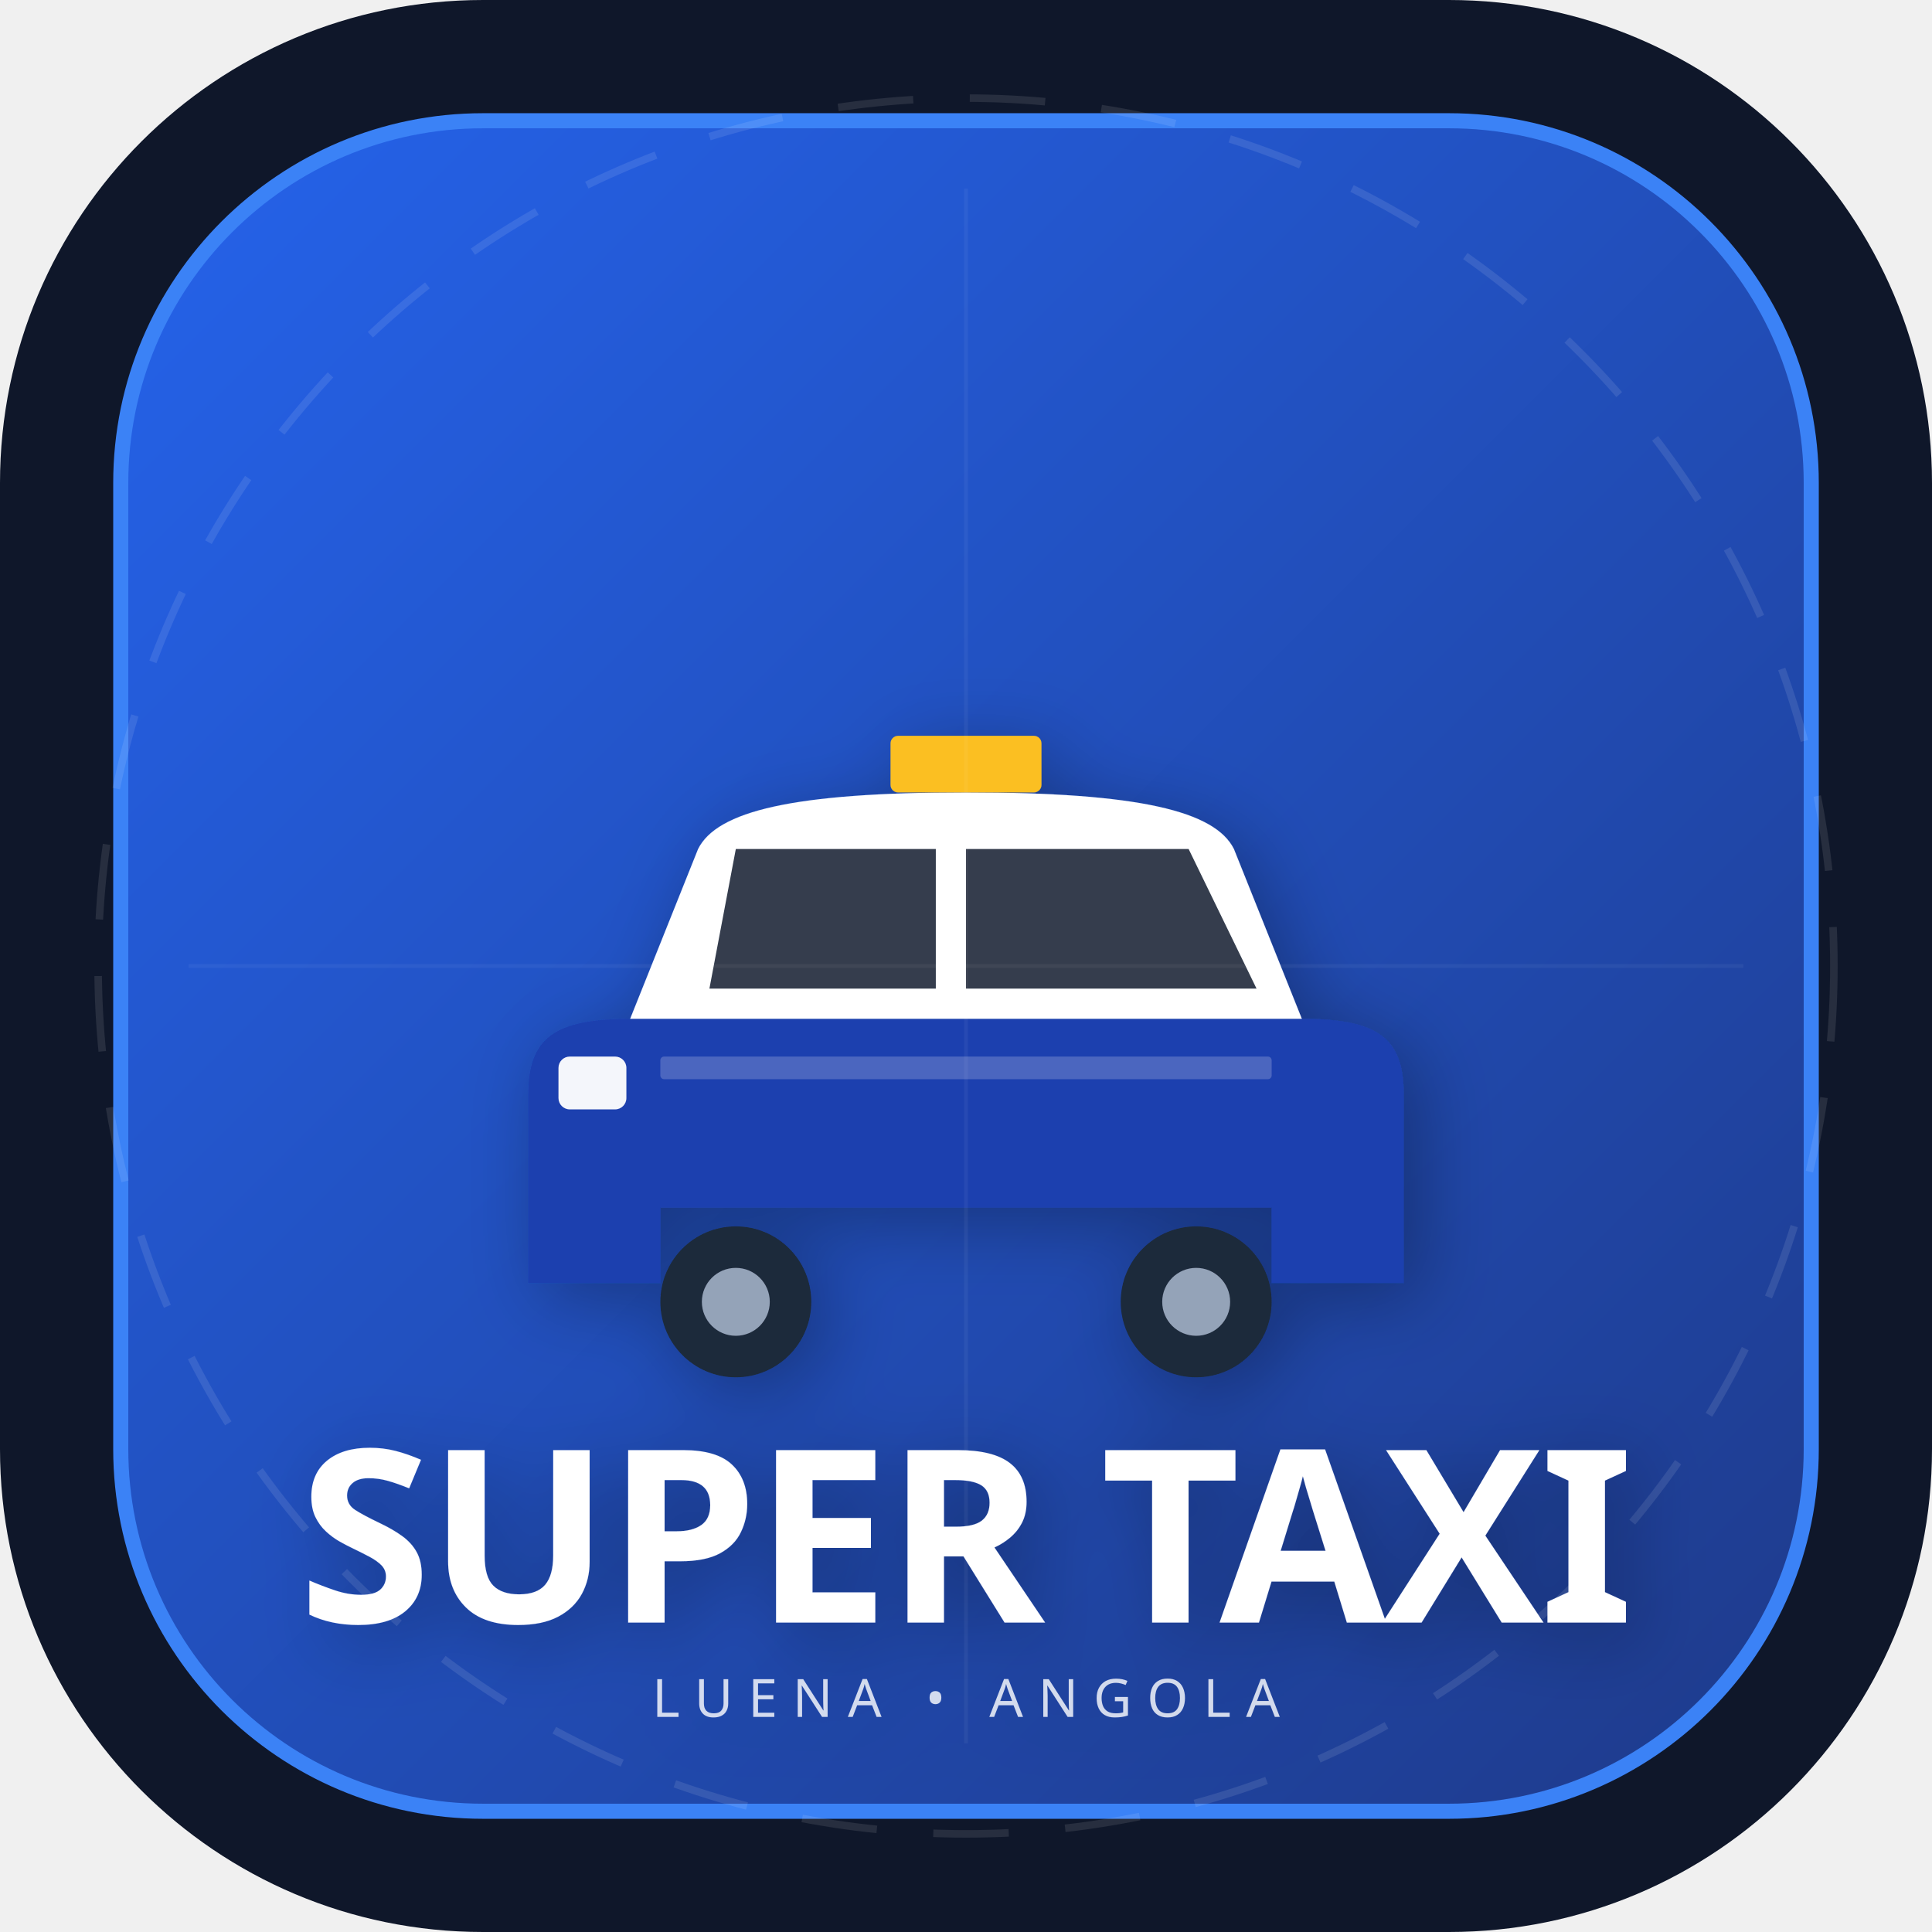
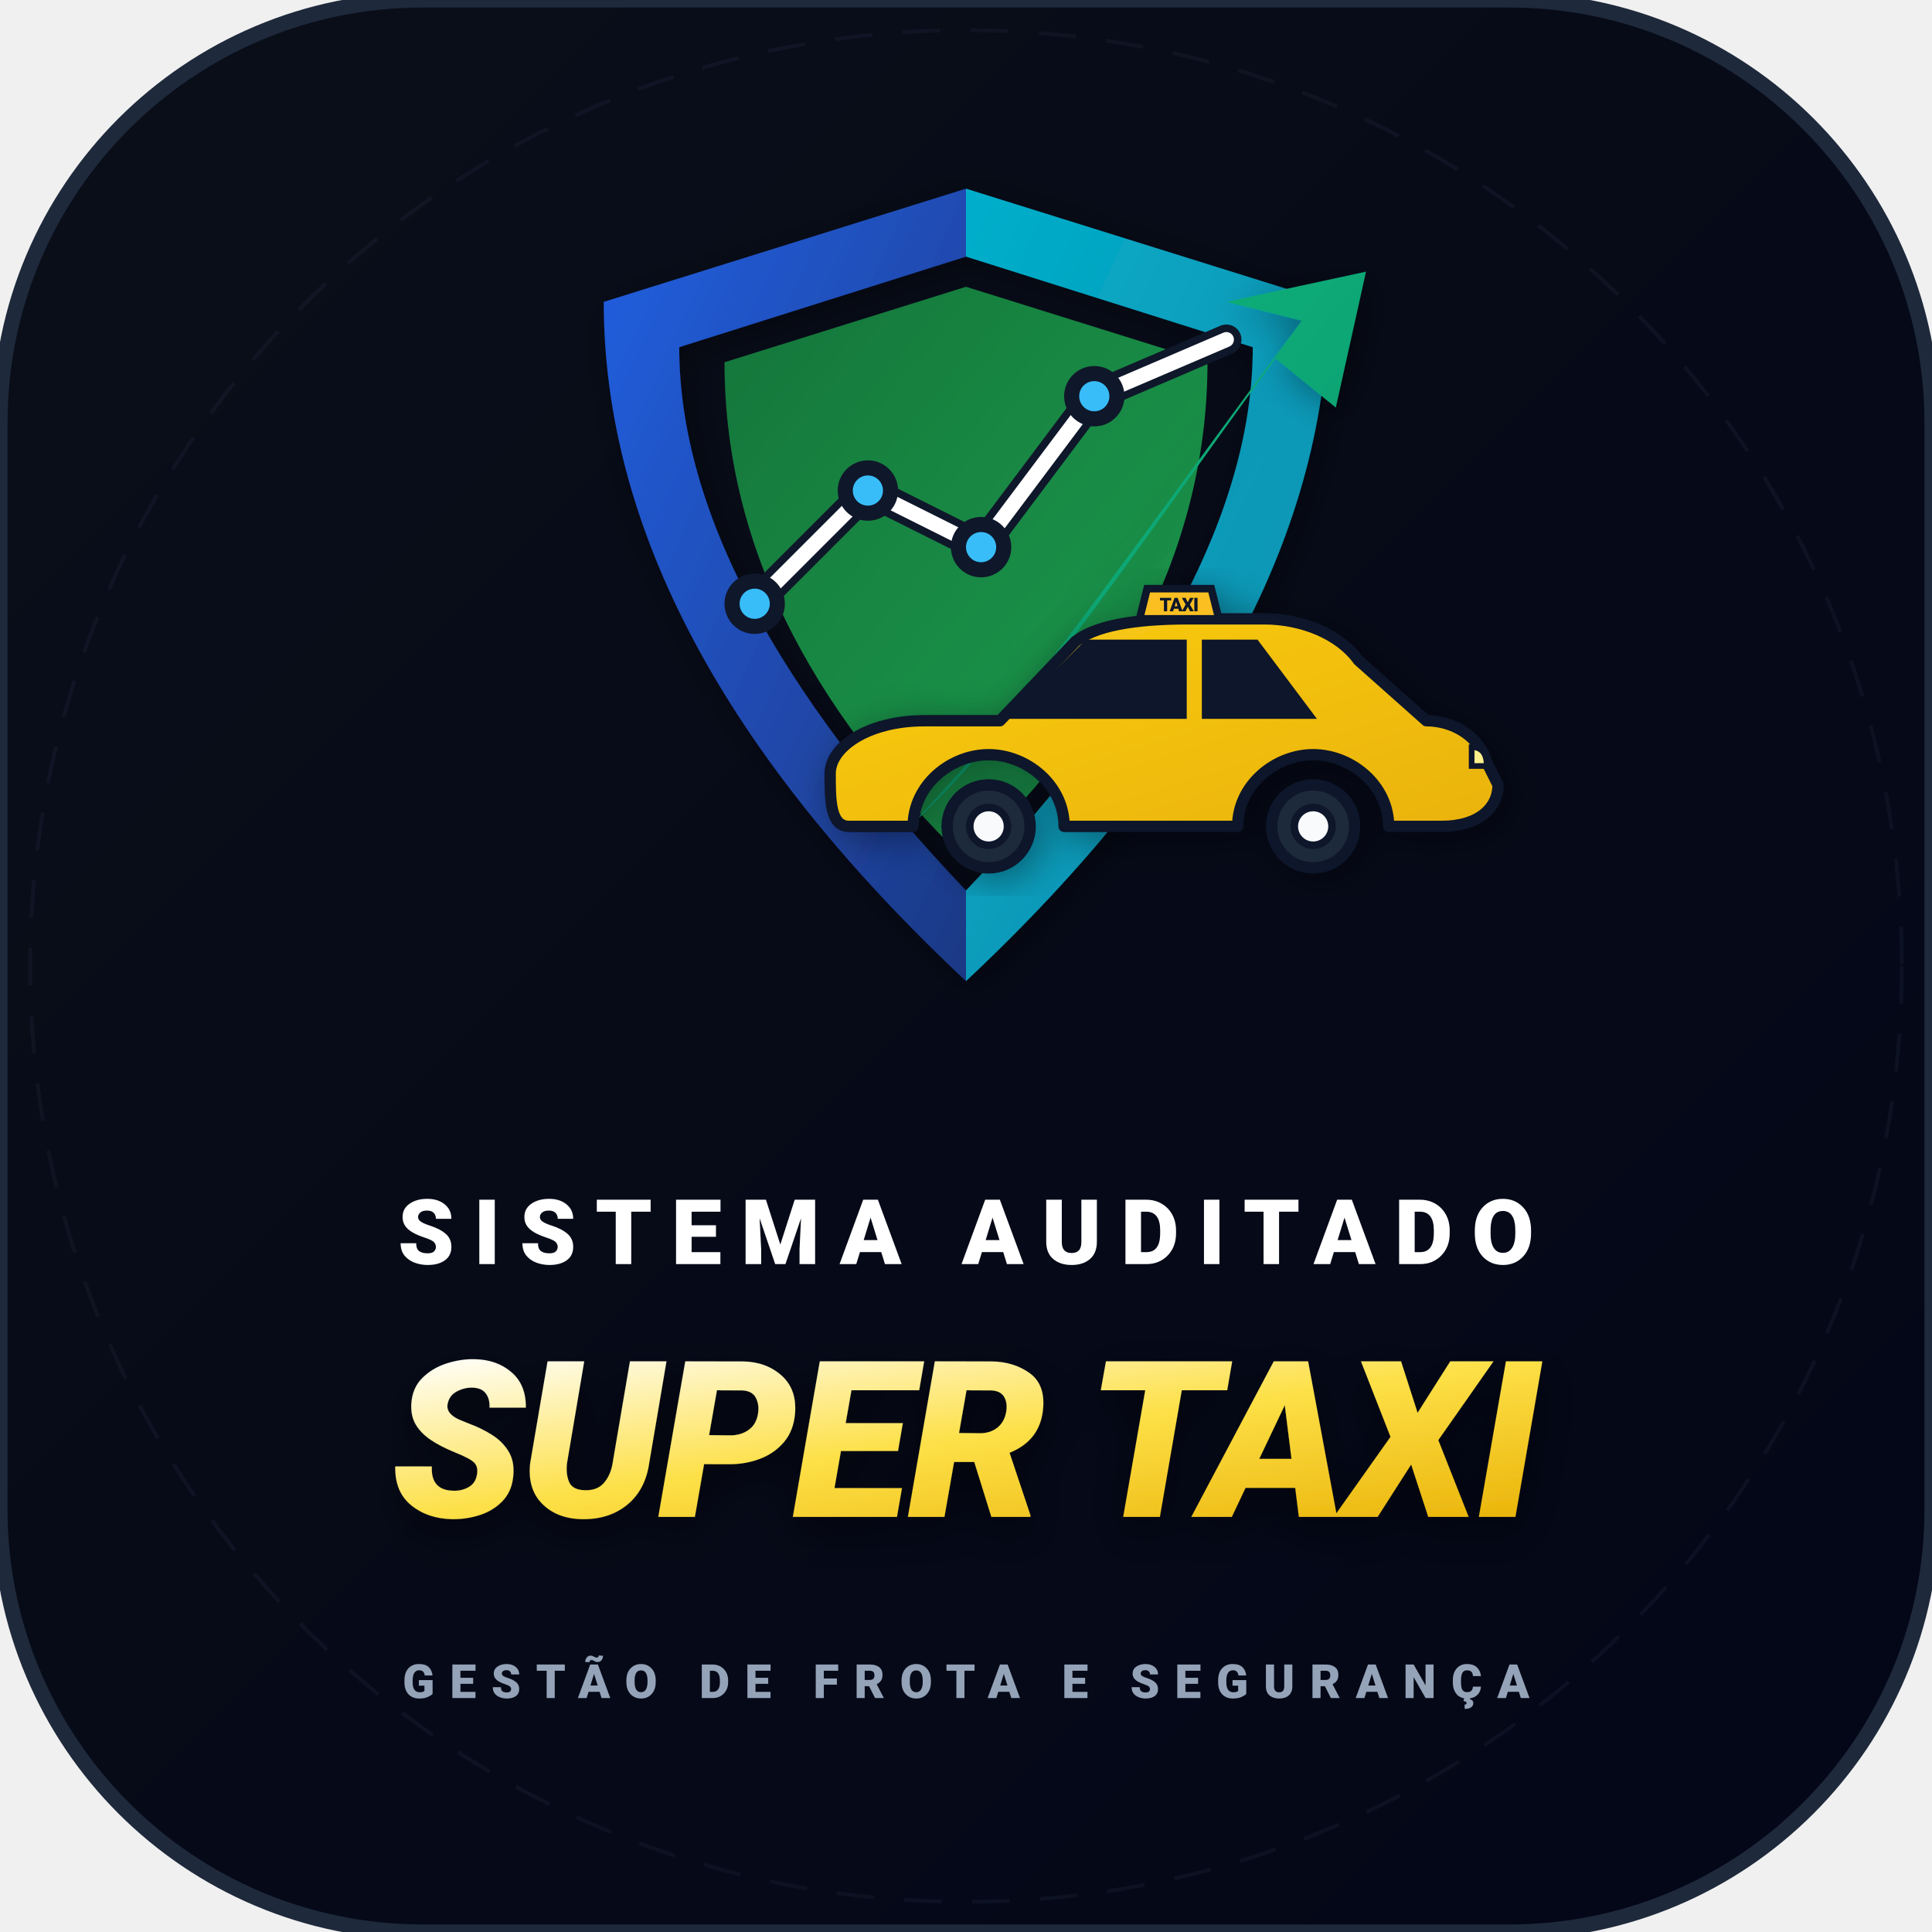
<svg xmlns="http://www.w3.org/2000/svg" width="512" height="512" viewBox="0 0 512 512" fill="none">
  <defs>
-     <linearGradient id="logo-grad" x1="0%" y1="0%" x2="100%" y2="100%">
+     <linearGradient id="bgGrad" x1="0%" y1="0%" x2="100%" y2="100%">
+       <stop offset="0%" style="stop-color:#0B0F19;stop-opacity:1" />
+       <stop offset="100%" style="stop-color:#020617;stop-opacity:1" />
+     </linearGradient>
+     <linearGradient id="shieldLeftGrad" x1="0%" y1="0%" x2="100%" y2="100%">
      <stop offset="0%" style="stop-color:#2563EB;stop-opacity:1" />
      <stop offset="100%" style="stop-color:#1E3A8A;stop-opacity:1" />
    </linearGradient>
-     <filter id="logo-shadow" x="-20%" y="-20%" width="140%" height="140%">
-       <feGaussianBlur in="SourceAlpha" stdDeviation="10" />
-       <feOffset dx="4" dy="4" result="offsetblur" />
+     <linearGradient id="shieldRightGrad" x1="0%" y1="0%" x2="100%" y2="100%">
+       <stop offset="0%" style="stop-color:#06B6D4;stop-opacity:1" />
+       <stop offset="100%" style="stop-color:#0891B2;stop-opacity:1" />
+     </linearGradient>
+     <linearGradient id="innerGreenGrad" x1="0%" y1="0%" x2="100%" y2="100%">
+       <stop offset="0%" style="stop-color:#15803D;stop-opacity:1" />
+       <stop offset="100%" style="stop-color:#22C55E;stop-opacity:0.85" />
+     </linearGradient>
+     <linearGradient id="arrowGreenGrad" x1="0%" y1="0%" x2="100%" y2="100%">
+       <stop offset="0%" style="stop-color:#10B981;stop-opacity:1" />
+       <stop offset="100%" style="stop-color:#059669;stop-opacity:1" />
+     </linearGradient>
+     <linearGradient id="taxiYellowGrad" x1="0%" y1="0%" x2="100%" y2="100%">
+       <stop offset="0%" style="stop-color:#FACC15;stop-opacity:1" />
+       <stop offset="100%" style="stop-color:#EAB308;stop-opacity:1" />
+     </linearGradient>
+     <linearGradient id="textGoldGrad" x1="0%" y1="0%" x2="100%" y2="100%">
+       <stop offset="0%" style="stop-color:#FFFFFF;stop-opacity:1" />
+       <stop offset="50%" style="stop-color:#FDE047;stop-opacity:1" />
+       <stop offset="100%" style="stop-color:#EAB308;stop-opacity:1" />
+     </linearGradient>
+     <filter id="dropShadow" x="-10%" y="-10%" width="120%" height="120%">
+       <feGaussianBlur in="SourceAlpha" stdDeviation="5" />
+       <feOffset dx="2" dy="2" result="offsetblur" />
      <feComponentTransfer>
-         <feFuncA type="linear" slope="0.3" />
+         <feFuncA type="linear" slope="0.4" />
      </feComponentTransfer>
      <feMerge>
        <feMergeNode />
        <feMergeNode in="SourceGraphic" />
      </feMerge>
    </filter>
  </defs>
-   <rect width="512" height="512" rx="128" fill="#0F172A" />
-   <rect x="32" y="32" width="448" height="448" rx="96" fill="url(#logo-grad)" stroke="#3B82F6" stroke-width="4" />
-   <g filter="url(#logo-shadow)">
-     <path d="M140 290V340H175V320H337V340H372V290C372 275 365 270 345 270H167C147 270 140 275 140 290Z" fill="#1E40AF" />
-     <path d="M167 270L185 225C190 215 210 210 256 210C302 210 322 215 327 225L345 270H167Z" fill="white" />
-     <path d="M195 225L248 225V262H188L195 225Z" fill="#1E293B" opacity="0.9" />
-     <path d="M256 225L315 225L333 262H256V225Z" fill="#1E293B" opacity="0.9" />
-     <rect x="148" y="280" width="18" height="14" rx="3" fill="white" opacity="0.95" />
-     <rect x="175" y="280" width="162" height="6" rx="1" fill="white" opacity="0.2" />
-     <circle cx="195" cy="345" r="20" fill="#1E293B" />
-     <circle cx="317" cy="345" r="20" fill="#1E293B" />
-     <circle cx="195" cy="345" r="9" fill="#94A3B8" />
-     <circle cx="317" cy="345" r="9" fill="#94A3B8" />
-     <rect x="236" y="195" width="40" height="15" rx="2" fill="#FBBF24" />
-     <text x="256" y="430" text-anchor="middle" fill="white" font-family="system-ui, sans-serif" font-weight="900" font-size="64" style="letter-spacing: -1px;">SUPER TAXI</text>
-     <text x="256" y="455" text-anchor="middle" fill="white" font-family="system-ui, sans-serif" font-weight="500" font-size="14" style="letter-spacing: 4px; opacity: 0.8;">LUENA • ANGOLA</text>
+   <rect width="512" height="512" rx="112" fill="url(#bgGrad)" stroke="#1E293B" stroke-width="4" />
+   <g transform="translate(0, 10)">
+     <g opacity="0.95" filter="url(#dropShadow)">
+       <path d="M 256,40 L 160,70 Q 160,160 256,250 L 256,226 Q 180,146 180,82 L 256,58 Z" fill="url(#shieldLeftGrad)" />
+       <path d="M 256,40 L 352,70 Q 352,160 256,250 L 256,226 Q 332,146 332,82 L 256,58 Z" fill="url(#shieldRightGrad)" />
+     </g>
+     <path d="M 256,66 L 192,86 Q 192,156 256,218 Q 320,156 320,86 Z" fill="url(#innerGreenGrad)" opacity="0.9" />
+     <g>
+       <path d="M 200,150 L 230,120 L 260,135 L 290,95 L 325,80" fill="none" stroke="#0F172A" stroke-width="8" stroke-linecap="round" stroke-linejoin="round" />
+       <path d="M 200,150 L 230,120 L 260,135 L 290,95 L 325,80" fill="none" stroke="#FFFFFF" stroke-width="4" stroke-linecap="round" stroke-linejoin="round" />
+       <circle cx="200" cy="150" r="8" fill="#0F172A" />
+       <circle cx="200" cy="150" r="4" fill="#38BDF8" />
+       <circle cx="230" cy="120" r="8" fill="#0F172A" />
+       <circle cx="230" cy="120" r="4" fill="#38BDF8" />
+       <circle cx="260" cy="135" r="8" fill="#0F172A" />
+       <circle cx="260" cy="135" r="4" fill="#38BDF8" />
+       <circle cx="290" cy="95" r="8" fill="#0F172A" />
+       <circle cx="290" cy="95" r="4" fill="#38BDF8" />
+     </g>
+     <path d="M 240,210 C 270,180 300,135 345,75 L 325,70 L 362,62 L 354,98 L 338,85 C 298,140 268,185 240,210 Z" fill="url(#arrowGreenGrad)" filter="url(#dropShadow)" />
+     <g filter="url(#dropShadow)">
+       <path d="M 220,195                 C 220,188 230,181 245,181                 L 265,181                 L 285,160                 C 290,156 300,154 315,154                 L 335,154                 C 345,154 355,158 360,165                 L 378,181                 C 385,181 392,185 394,192                 L 397,198                 C 397,204 392,209 382,209                 L 368,209                 C 368,198 358,190 348,190                 C 338,190 328,198 328,209                 L 282,209                 C 282,198 272,190 262,190                 C 252,190 242,198 242,209                 L 225,209                 C 220,209 220,202 220,195 Z" fill="url(#taxiYellowGrad)" stroke="#0F172A" stroke-width="3" stroke-linejoin="round" />
+       <path d="M 268,180 L 288,160 L 314,160 L 314,180 Z" fill="#0F172A" stroke="#0F172A" stroke-width="1" />
+       <path d="M 319,160 L 333,160 L 348,180 L 319,180 Z" fill="#0F172A" stroke="#0F172A" stroke-width="1" />
+       <circle cx="262" cy="209" r="11" fill="#1E293B" stroke="#0F172A" stroke-width="3" />
+       <circle cx="262" cy="209" r="5" fill="#F8FAFC" stroke="#0F172A" stroke-width="2" />
+       <circle cx="348" cy="209" r="11" fill="#1E293B" stroke="#0F172A" stroke-width="3" />
+       <circle cx="348" cy="209" r="5" fill="#F8FAFC" stroke="#0F172A" stroke-width="2" />
+       <path d="M 302,154 L 304,146 L 321,146 L 323,154 Z" fill="#FBBF24" stroke="#0F172A" stroke-width="2" />
+       <text x="312.5" y="152" text-anchor="middle" fill="#0F172A" font-family="-apple-system, BlinkMacSystemFont, 'Segoe UI', Roboto, Helvetica, Arial, sans-serif" font-weight="950" font-size="5" style="letter-spacing: -0.2px;">TAXI</text>
+       <path d="M 390,188 Q 394,188 394,193 L 390,193 Z" fill="#FEF08A" stroke="#0F172A" stroke-width="1.5" />
+     </g>
  </g>
-   <circle cx="256" cy="256" r="230" stroke="white" stroke-width="2" stroke-dasharray="20 15" opacity="0.1" />
-   <path d="M50 256H462" stroke="white" stroke-width="1" opacity="0.05" />
-   <path d="M256 50V462" stroke="white" stroke-width="1" opacity="0.05" />
+   <g transform="translate(0, 10)">
+     <text x="256" y="325" text-anchor="middle" fill="#FFFFFF" font-family="-apple-system, BlinkMacSystemFont, 'Segoe UI', Roboto, Helvetica, Arial, sans-serif" font-weight="900" font-size="24" style="letter-spacing: 5px;">SISTEMA AUDITADO</text>
+     <text x="256" y="392" text-anchor="middle" fill="url(#textGoldGrad)" font-family="-apple-system, BlinkMacSystemFont, 'Segoe UI', Roboto, Helvetica, Arial, sans-serif" font-weight="900" font-size="58" font-style="italic" style="letter-spacing: -1px; filter: drop-shadow(0px 4px 6px rgba(0,0,0,0.5));">SUPER TAXI</text>
+     <text x="256" y="440" text-anchor="middle" fill="#94A3B8" font-family="-apple-system, BlinkMacSystemFont, 'Segoe UI', Roboto, Helvetica, Arial, sans-serif" font-weight="900" font-size="12.5" style="letter-spacing: 4px;">GESTÃO DE FROTA E SEGURANÇA</text>
+   </g>
+   <circle cx="256" cy="256" r="248" stroke="#1E293B" stroke-width="1" stroke-dasharray="10 8" opacity="0.3" />
</svg>
